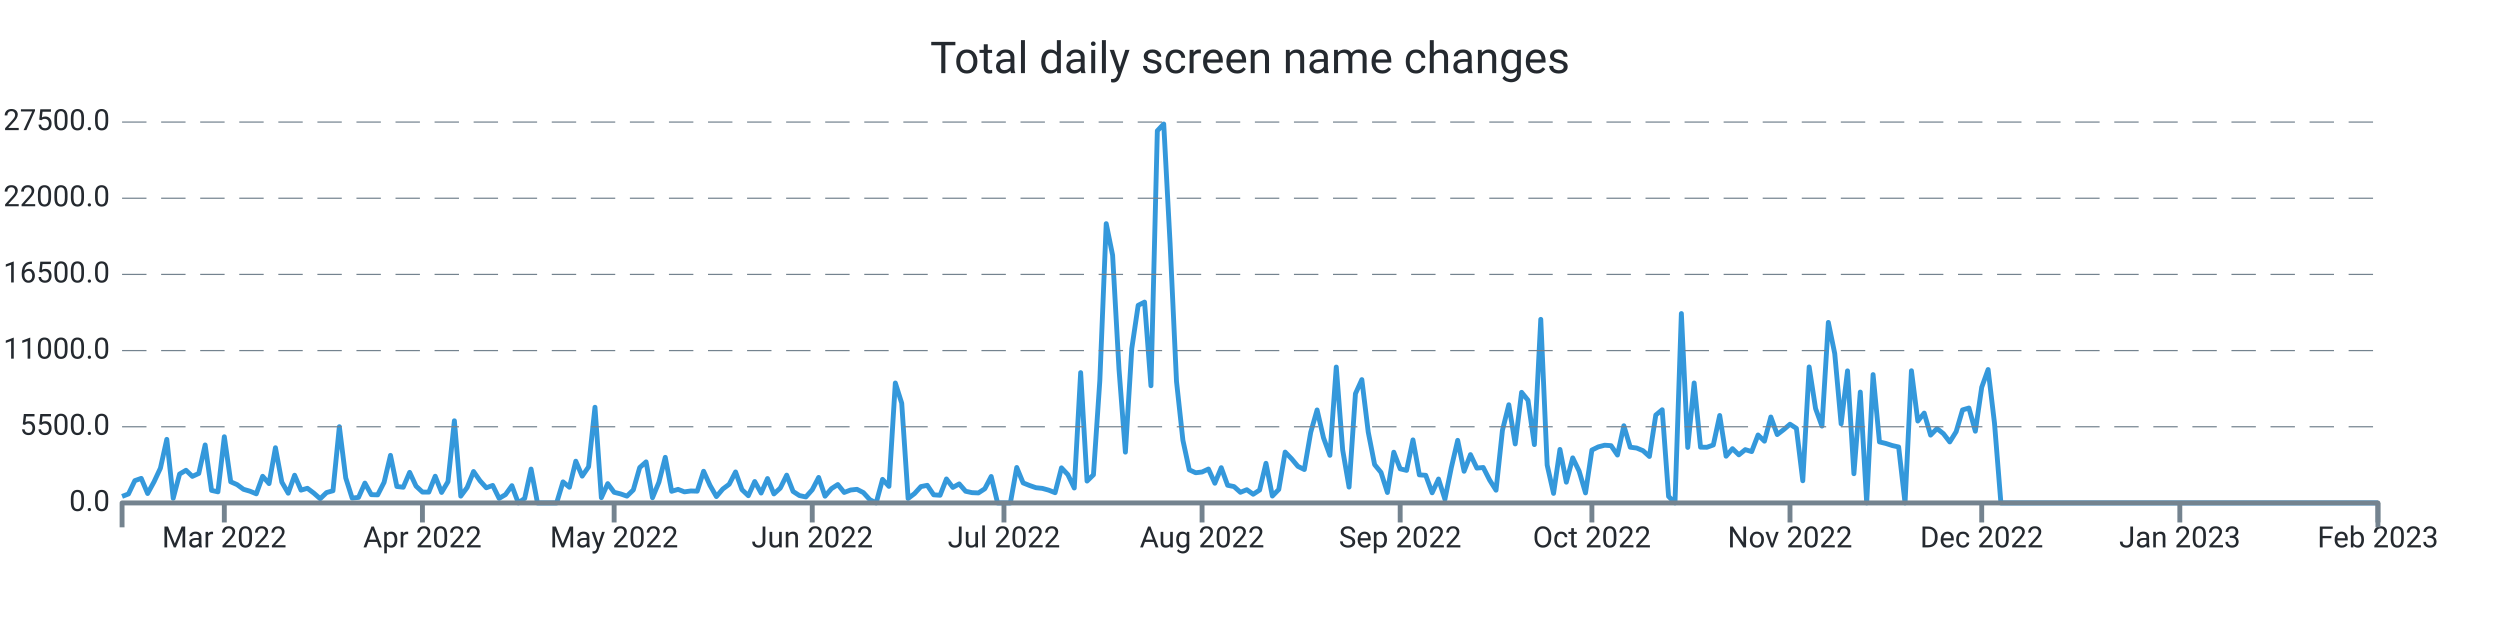
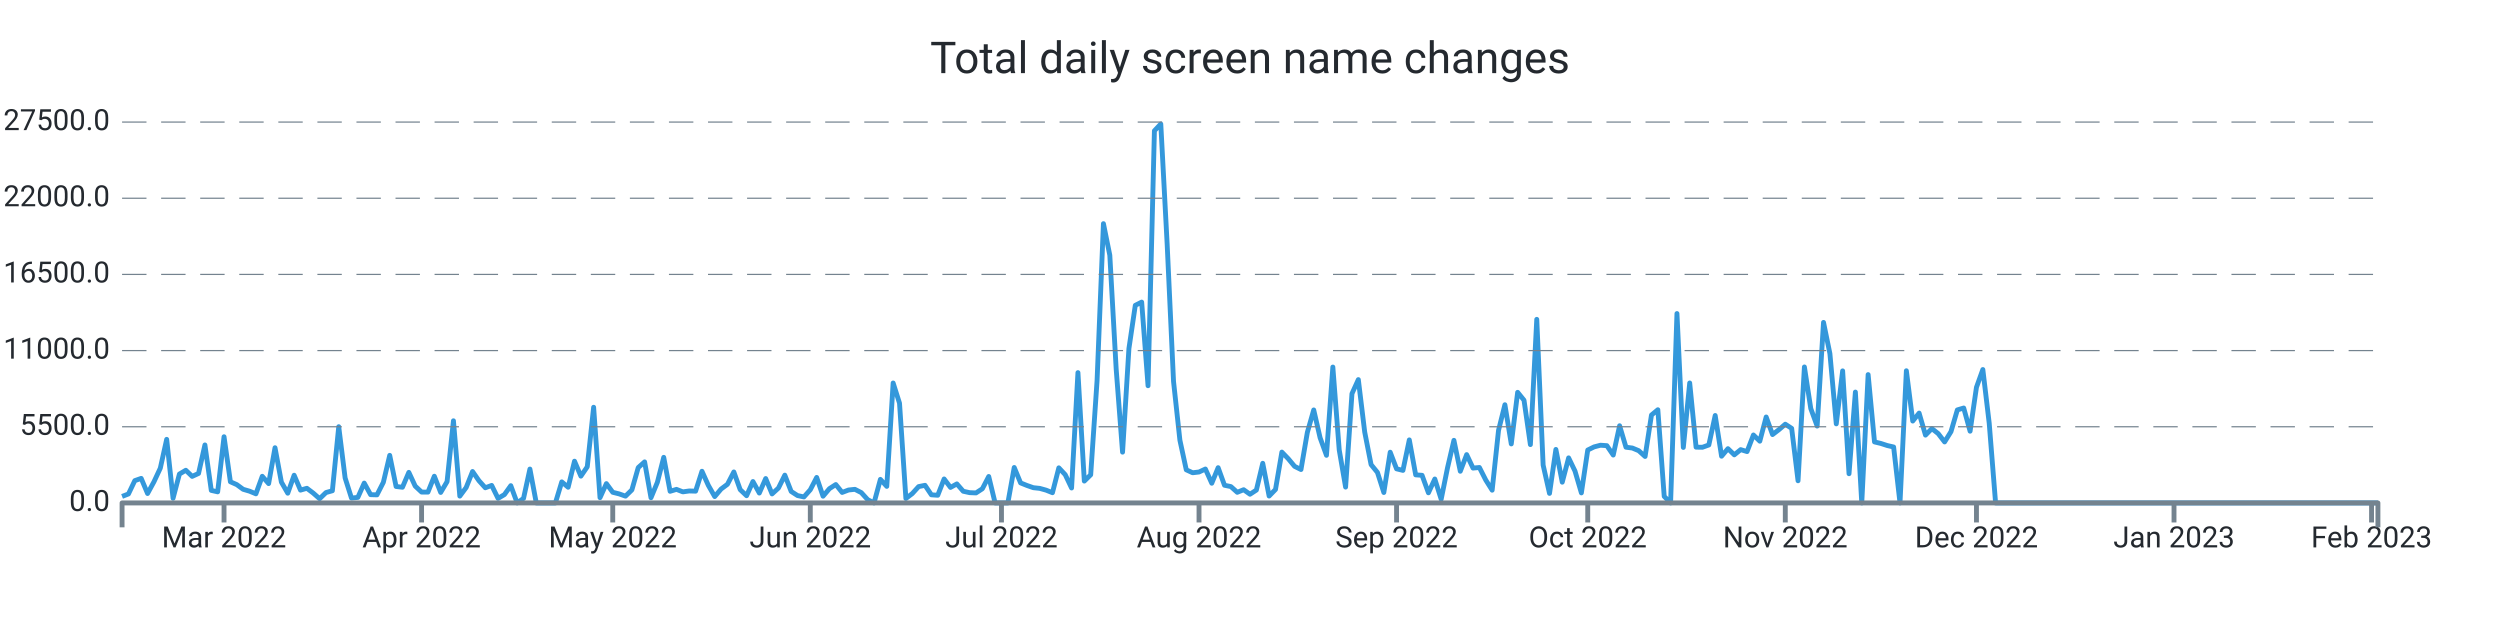
<svg xmlns="http://www.w3.org/2000/svg" width="1024.0" height="256.0" viewBox="0 0 1024.0 256.0" preserveAspectRatio="xMidYMid meet">
-   <path stroke="#3498db" stroke-linejoin="round" d="M 50.0 203.339 L 50 203.339L 52.618 202.33L 55.235 196.867L 57.853 195.948L 60.47 202.143L 63.088 197.355L 65.705 191.761L 68.323 179.962L 70.941 204.094L 73.558 194.172L 76.176 192.618L 78.793 195.125L 81.411 193.928L 84.028 182.248L 86.646 200.866L 89.263 201.456L 91.881 178.89L 94.499 197.338L 97.116 198.501L 99.734 200.418L 102.351 201.184L 104.969 202.267L 107.586 195.091L 110.204 198.081L 112.822 183.389L 115.439 197.474L 118.057 202.018L 120.674 194.66L 123.292 200.753L 125.909 200.004L 128.527 201.972L 131.144 204.275L 133.762 201.745L 136.38 201.014L 138.997 174.783L 141.615 195.761L 144.232 204.003L 146.85 203.731L 149.467 197.877L 152.085 202.608L 154.703 202.693L 157.32 197.559L 159.938 186.514L 162.555 199.266L 165.173 199.573L 167.79 193.48L 170.408 199.108L 173.025 201.547L 175.643 201.57L 178.261 195.069L 180.878 201.7L 183.496 197.287L 186.113 172.355L 188.731 203.209L 191.348 199.675L 193.966 193.129L 196.584 196.89L 199.201 199.788L 201.819 198.83L 204.436 204.134L 207.054 202.579L 209.671 198.926L 212.289 206L 214.907 204.128L 217.524 192.125L 220.142 206L 222.759 206L 225.377 206L 227.994 206L 230.612 197.372L 233.229 199.578L 235.847 188.902L 238.465 195.029L 241.082 191.206L 243.7 166.813L 246.317 203.839L 248.935 198.092L 251.552 201.643L 254.17 202.296L 256.788 203.22L 259.405 200.668L 262.023 191.512L 264.64 189.186L 267.258 203.867L 269.875 197.565L 272.493 187.325L 275.11 201.235L 277.728 200.446L 280.346 201.462L 282.963 201.099L 285.581 201.178L 288.198 193.026L 290.816 198.807L 293.433 203.391L 296.051 200.305L 298.669 198.359L 301.286 193.31L 303.904 200.566L 306.521 203.039L 309.139 197.23L 311.756 201.955L 314.374 196.016L 316.992 202.307L 319.609 199.913L 322.227 194.621L 324.844 201.292L 327.462 202.988L 330.079 203.544L 332.697 200.605L 335.314 195.562L 337.932 203.243L 340.55 200.157L 343.167 198.467L 345.785 201.7L 348.402 200.707L 351.02 200.429L 353.637 201.768L 356.255 204.644L 358.873 206L 361.49 196.356L 364.108 199.215L 366.725 156.874L 369.343 165.151L 371.96 204.173L 374.578 202.177L 377.195 199.312L 379.813 198.784L 382.431 202.676L 385.048 202.857L 387.666 196.186L 390.283 199.647L 392.901 198.206L 395.518 201.218L 398.136 201.791L 400.754 201.904L 403.371 200.197L 405.989 195.171L 408.606 206L 411.224 206L 413.841 206L 416.459 191.483L 419.076 197.797L 421.694 198.852L 424.312 199.76L 426.929 200.038L 429.547 200.764L 432.164 201.808L 434.782 191.631L 437.399 194.411L 440.017 199.885L 442.635 152.631L 445.252 197.048L 447.87 194.473L 450.487 155.904L 453.105 91.609L 455.722 104.538L 458.34 151.179L 460.958 185.198L 463.575 142.766L 466.193 125.067L 468.81 123.745L 471.428 157.997L 474.045 53.568L 476.663 50.789L 479.28 100.022L 481.898 156.245L 484.516 180.32L 487.133 192.437L 489.751 193.639L 492.368 193.333L 494.986 192.113L 497.603 197.933L 500.221 191.563L 502.839 198.767L 505.456 199.301L 508.074 201.649L 510.691 200.588L 513.309 202.438L 515.926 200.73L 518.544 189.77L 521.161 203.175L 523.779 200.486L 526.397 185.181L 529.014 187.887L 531.632 191.018L 534.249 192.317L 536.867 177.097L 539.484 167.913L 542.102 179.31L 544.72 186.497L 547.337 150.345L 549.955 184.273L 552.572 199.51L 555.19 161.248L 557.807 155.49L 560.425 176.961L 563.042 190.309L 565.66 193.509L 568.278 201.728L 570.895 185.226L 573.513 192.034L 576.13 192.669L 578.748 180.183L 581.365 194.501L 583.983 194.683L 586.601 201.853L 589.218 196.203L 591.836 204.491L 594.453 191.557L 597.071 180.365L 599.688 193.026L 602.306 186.208L 604.924 191.727L 607.541 191.483L 610.159 196.634L 612.776 200.781L 615.394 176.269L 618.011 165.78L 620.629 181.829L 623.246 160.698L 625.864 163.931L 628.482 182.106L 631.099 130.808L 633.717 190.496L 636.334 202.091L 638.952 184.092L 641.569 197.502L 644.187 187.541L 646.805 192.953L 649.422 201.887L 652.04 184.336L 654.657 183.048L 657.275 182.367L 659.892 182.543L 662.51 186.389L 665.127 174.386L 667.745 183.179L 670.363 183.513L 672.98 184.602L 675.598 186.968L 678.215 170.001L 680.833 167.834L 683.45 203.322L 686.068 206L 688.686 128.431L 691.303 183.264L 693.921 156.869L 696.538 183.156L 699.156 183.201L 701.773 182.26L 704.391 170.188L 707.008 186.866L 709.626 183.774L 712.244 186.299L 714.861 184.171L 717.479 184.966L 720.096 178.17L 722.714 180.705L 725.331 170.801L 727.949 177.994L 730.567 175.991L 733.184 173.756L 735.802 175.458L 738.419 196.918L 741.037 150.305L 743.654 167.34L 746.272 174.522L 748.89 132.056L 751.507 144.831L 754.125 173.609L 756.742 151.911L 759.36 194.036L 761.977 160.595L 764.595 206L 767.212 153.437L 769.83 181.012L 772.448 181.641L 775.065 182.492L 777.683 183.088L 780.3 206L 782.918 151.865L 785.535 172.457L 788.153 169.207L 790.771 178.221L 793.388 175.543L 796.006 177.614L 798.623 181.017L 801.241 176.808L 803.858 167.896L 806.476 167.125L 809.093 176.621L 811.711 158.633L 814.329 151.36L 816.946 173.353L 819.564 206L 822.181 206L 824.799 206L 827.416 206L 830.034 206L 832.652 206L 835.269 206L 837.887 206L 840.504 206L 843.122 206L 845.739 206L 848.357 206L 850.975 206L 853.592 206L 856.21 206L 858.827 206L 861.445 206L 864.062 206L 866.68 206L 869.297 206L 871.915 206L 874.533 206L 877.15 206L 879.768 206L 882.385 206L 885.003 206L 887.62 206L 890.238 206L 892.856 206L 895.473 206L 898.091 206L 900.708 206L 903.326 206L 905.943 206L 908.561 206L 911.178 206L 913.796 206L 916.414 206L 919.031 206L 921.649 206L 924.266 206L 926.884 206L 929.501 206L 932.119 206L 934.737 206L 937.354 206L 939.972 206L 942.589 206L 945.207 206L 947.824 206L 950.442 206L 953.059 206L 955.677 206L 958.295 206L 960.912 206L 963.53 206L 966.147 206L 968.765 206L 971.382 206L 974 206" stroke-width="2.0" fill="none" />
+   <path stroke="#3498db" stroke-linejoin="round" d="M 50.0 203.339 L 50 203.339L 52.61 202.33L 55.22 196.867L 57.831 195.948L 60.441 202.143L 63.051 197.355L 65.661 191.761L 68.271 179.962L 70.881 204.094L 73.492 194.172L 76.102 192.618L 78.712 195.125L 81.322 193.928L 83.932 182.248L 86.542 200.866L 89.153 201.456L 91.763 178.89L 94.373 197.338L 96.983 198.501L 99.593 200.418L 102.203 201.184L 104.814 202.267L 107.424 195.091L 110.034 198.081L 112.644 183.389L 115.254 197.474L 117.864 202.018L 120.475 194.66L 123.085 200.753L 125.695 200.004L 128.305 201.972L 130.915 204.275L 133.525 201.745L 136.136 201.014L 138.746 174.783L 141.356 195.761L 143.966 204.003L 146.576 203.731L 149.186 197.877L 151.797 202.608L 154.407 202.693L 157.017 197.559L 159.627 186.514L 162.237 199.266L 164.847 199.573L 167.458 193.48L 170.068 199.108L 172.678 201.547L 175.288 201.57L 177.898 195.069L 180.508 201.7L 183.119 197.287L 185.729 172.355L 188.339 203.209L 190.949 199.675L 193.559 193.129L 196.169 196.89L 198.78 199.788L 201.39 198.83L 204 204.134L 206.61 202.579L 209.22 198.926L 211.831 206L 214.441 204.128L 217.051 192.125L 219.661 206L 222.271 206L 224.881 206L 227.492 206L 230.102 197.372L 232.712 199.578L 235.322 188.902L 237.932 195.029L 240.542 191.206L 243.153 166.813L 245.763 203.839L 248.373 198.092L 250.983 201.643L 253.593 202.296L 256.203 203.22L 258.814 200.668L 261.424 191.512L 264.034 189.186L 266.644 203.867L 269.254 197.565L 271.864 187.325L 274.475 201.235L 277.085 200.446L 279.695 201.462L 282.305 201.099L 284.915 201.178L 287.525 193.026L 290.136 198.807L 292.746 203.391L 295.356 200.305L 297.966 198.359L 300.576 193.31L 303.186 200.566L 305.797 203.039L 308.407 197.23L 311.017 201.955L 313.627 196.016L 316.237 202.307L 318.847 199.913L 321.458 194.621L 324.068 201.292L 326.678 202.988L 329.288 203.544L 331.898 200.605L 334.508 195.562L 337.119 203.243L 339.729 200.157L 342.339 198.467L 344.949 201.7L 347.559 200.707L 350.169 200.429L 352.78 201.768L 355.39 204.644L 358 206L 360.61 196.356L 363.22 199.215L 365.831 156.874L 368.441 165.151L 371.051 204.173L 373.661 202.177L 376.271 199.312L 378.881 198.784L 381.492 202.676L 384.102 202.857L 386.712 196.186L 389.322 199.647L 391.932 198.206L 394.542 201.218L 397.153 201.791L 399.763 201.904L 402.373 200.197L 404.983 195.171L 407.593 206L 410.203 206L 412.814 206L 415.424 191.483L 418.034 197.797L 420.644 198.852L 423.254 199.76L 425.864 200.038L 428.475 200.764L 431.085 201.808L 433.695 191.631L 436.305 194.411L 438.915 199.885L 441.525 152.631L 444.136 197.048L 446.746 194.473L 449.356 155.904L 451.966 91.609L 454.576 104.538L 457.186 151.179L 459.797 185.198L 462.407 142.766L 465.017 125.067L 467.627 123.745L 470.237 157.997L 472.847 53.568L 475.458 50.789L 478.068 100.022L 480.678 156.245L 483.288 180.32L 485.898 192.437L 488.508 193.639L 491.119 193.333L 493.729 192.113L 496.339 197.933L 498.949 191.563L 501.559 198.767L 504.169 199.301L 506.78 201.649L 509.39 200.588L 512 202.438L 514.61 200.73L 517.22 189.77L 519.831 203.175L 522.441 200.486L 525.051 185.181L 527.661 187.887L 530.271 191.018L 532.881 192.317L 535.492 177.097L 538.102 167.913L 540.712 179.31L 543.322 186.497L 545.932 150.345L 548.542 184.273L 551.153 199.51L 553.763 161.248L 556.373 155.49L 558.983 176.961L 561.593 190.309L 564.203 193.509L 566.814 201.728L 569.424 185.226L 572.034 192.034L 574.644 192.669L 577.254 180.183L 579.864 194.501L 582.475 194.683L 585.085 201.853L 587.695 196.203L 590.305 204.491L 592.915 191.557L 595.525 180.365L 598.136 193.026L 600.746 186.208L 603.356 191.727L 605.966 191.483L 608.576 196.634L 611.186 200.781L 613.797 176.269L 616.407 165.78L 619.017 181.829L 621.627 160.698L 624.237 163.931L 626.847 182.106L 629.458 130.808L 632.068 190.496L 634.678 202.091L 637.288 184.092L 639.898 197.502L 642.508 187.541L 645.119 192.953L 647.729 201.887L 650.339 184.336L 652.949 183.048L 655.559 182.367L 658.169 182.543L 660.78 186.389L 663.39 174.386L 666 183.179L 668.61 183.513L 671.22 184.602L 673.831 186.968L 676.441 170.001L 679.051 167.834L 681.661 203.322L 684.271 206L 686.881 128.431L 689.492 183.264L 692.102 156.869L 694.712 183.156L 697.322 183.201L 699.932 182.26L 702.542 170.188L 705.153 186.866L 707.763 183.774L 710.373 186.299L 712.983 184.171L 715.593 184.966L 718.203 178.17L 720.814 180.705L 723.424 170.801L 726.034 177.994L 728.644 175.991L 731.254 173.756L 733.864 175.458L 736.475 196.918L 739.085 150.305L 741.695 167.34L 744.305 174.522L 746.915 132.056L 749.525 144.831L 752.136 173.609L 754.746 151.911L 757.356 194.036L 759.966 160.595L 762.576 206L 765.186 153.437L 767.797 181.012L 770.407 181.641L 773.017 182.492L 775.627 183.088L 778.237 206L 780.847 151.865L 783.458 172.457L 786.068 169.207L 788.678 178.221L 791.288 175.543L 793.898 177.614L 796.508 181.017L 799.119 176.808L 801.729 167.896L 804.339 167.125L 806.949 176.621L 809.559 158.633L 812.169 151.36L 814.78 173.353L 817.39 206L 820 206L 822.61 206L 825.22 206L 827.831 206L 830.441 206L 833.051 206L 835.661 206L 838.271 206L 840.881 206L 843.492 206L 846.102 206L 848.712 206L 851.322 206L 853.932 206L 856.542 206L 859.153 206L 861.763 206L 864.373 206L 866.983 206L 869.593 206L 872.203 206L 874.814 206L 877.424 206L 880.034 206L 882.644 206L 885.254 206L 887.864 206L 890.475 206L 893.085 206L 895.695 206L 898.305 206L 900.915 206L 903.525 206L 906.136 206L 908.746 206L 911.356 206L 913.966 206L 916.576 206L 919.186 206L 921.797 206L 924.407 206L 927.017 206L 929.627 206L 932.237 206L 934.847 206L 937.458 206L 940.068 206L 942.678 206L 945.288 206L 947.898 206L 950.508 206L 953.119 206L 955.729 206L 958.339 206L 960.949 206L 963.559 206L 966.169 206L 968.78 206L 971.39 206L 974 206" stroke-width="2.0" fill="none" />
  <text x="45.0" font-family="-apple-system, system-ui, BlinkMacSystemFont, Roboto" y="50.0" dominant-baseline="middle" text-anchor="end" font-size="12" fill="#24292f">27500.0</text>
  <path stroke="#74838f" stroke-dasharray="10 6" stroke-width="0.5" d="M 50.0 50.0 L 974.0 50.0" />
  <text x="45.0" font-family="-apple-system, system-ui, BlinkMacSystemFont, Roboto" y="81.2" dominant-baseline="middle" text-anchor="end" font-size="12" fill="#24292f">22000.0</text>
  <path stroke="#74838f" stroke-dasharray="10 6" stroke-width="0.5" d="M 50.0 81.2 L 974.0 81.2" />
  <text x="45.0" font-family="-apple-system, system-ui, BlinkMacSystemFont, Roboto" y="112.4" dominant-baseline="middle" text-anchor="end" font-size="12" fill="#24292f">16500.0</text>
  <path stroke="#74838f" stroke-dasharray="10 6" stroke-width="0.5" d="M 50.0 112.4 L 974.0 112.4" />
  <text x="45.0" font-family="-apple-system, system-ui, BlinkMacSystemFont, Roboto" y="143.6" dominant-baseline="middle" text-anchor="end" font-size="12" fill="#24292f">11000.0</text>
  <path stroke="#74838f" stroke-dasharray="10 6" stroke-width="0.5" d="M 50.0 143.6 L 974.0 143.6" />
  <text x="45.0" font-family="-apple-system, system-ui, BlinkMacSystemFont, Roboto" y="174.8" dominant-baseline="middle" text-anchor="end" font-size="12" fill="#24292f">5500.0</text>
  <path stroke="#74838f" stroke-dasharray="10 6" stroke-width="0.5" d="M 50.0 174.8 L 974.0 174.8" />
  <text x="45.0" font-family="-apple-system, system-ui, BlinkMacSystemFont, Roboto" y="206.0" dominant-baseline="middle" text-anchor="end" font-size="12" fill="#24292f">0.0</text>
-   <path stroke="#74838f" stroke-width="2.0" d="M 91.881 206.0 L 91.881 214.0" />
-   <text x="91.881" font-family="-apple-system, system-ui, BlinkMacSystemFont, Roboto" y="216.0" dominant-baseline="hanging" text-anchor="middle" font-size="12" fill="#24292f">Mar 2022</text>
-   <path stroke="#74838f" stroke-width="2.0" d="M 173.025 206.0 L 173.025 214.0" />
-   <text x="173.025" font-family="-apple-system, system-ui, BlinkMacSystemFont, Roboto" y="216.0" dominant-baseline="hanging" text-anchor="middle" font-size="12" fill="#24292f">Apr 2022</text>
-   <path stroke="#74838f" stroke-width="2.0" d="M 251.552 206.0 L 251.552 214.0" />
-   <text x="251.552" font-family="-apple-system, system-ui, BlinkMacSystemFont, Roboto" y="216.0" dominant-baseline="hanging" text-anchor="middle" font-size="12" fill="#24292f">May 2022</text>
-   <path stroke="#74838f" stroke-width="2.0" d="M 332.697 206.0 L 332.697 214.0" />
-   <text x="332.697" font-family="-apple-system, system-ui, BlinkMacSystemFont, Roboto" y="216.0" dominant-baseline="hanging" text-anchor="middle" font-size="12" fill="#24292f">Jun 2022</text>
-   <path stroke="#74838f" stroke-width="2.0" d="M 411.224 206.0 L 411.224 214.0" />
-   <text x="411.224" font-family="-apple-system, system-ui, BlinkMacSystemFont, Roboto" y="216.0" dominant-baseline="hanging" text-anchor="middle" font-size="12" fill="#24292f">Jul 2022</text>
-   <path stroke="#74838f" stroke-width="2.0" d="M 492.368 206.0 L 492.368 214.0" />
-   <text x="492.368" font-family="-apple-system, system-ui, BlinkMacSystemFont, Roboto" y="216.0" dominant-baseline="hanging" text-anchor="middle" font-size="12" fill="#24292f">Aug 2022</text>
-   <path stroke="#74838f" stroke-width="2.0" d="M 573.513 206.0 L 573.513 214.0" />
-   <text x="573.513" font-family="-apple-system, system-ui, BlinkMacSystemFont, Roboto" y="216.0" dominant-baseline="hanging" text-anchor="middle" font-size="12" fill="#24292f">Sep 2022</text>
-   <path stroke="#74838f" stroke-width="2.0" d="M 652.04 206.0 L 652.04 214.0" />
-   <text x="652.04" font-family="-apple-system, system-ui, BlinkMacSystemFont, Roboto" y="216.0" dominant-baseline="hanging" text-anchor="middle" font-size="12" fill="#24292f">Oct 2022</text>
-   <path stroke="#74838f" stroke-width="2.0" d="M 733.184 206.0 L 733.184 214.0" />
-   <text x="733.184" font-family="-apple-system, system-ui, BlinkMacSystemFont, Roboto" y="216.0" dominant-baseline="hanging" text-anchor="middle" font-size="12" fill="#24292f">Nov 2022</text>
-   <path stroke="#74838f" stroke-width="2.0" d="M 811.711 206.0 L 811.711 214.0" />
-   <text x="811.711" font-family="-apple-system, system-ui, BlinkMacSystemFont, Roboto" y="216.0" dominant-baseline="hanging" text-anchor="middle" font-size="12" fill="#24292f">Dec 2022</text>
-   <path stroke="#74838f" stroke-width="2.0" d="M 892.856 206.0 L 892.856 214.0" />
-   <text x="892.856" font-family="-apple-system, system-ui, BlinkMacSystemFont, Roboto" y="216.0" dominant-baseline="hanging" text-anchor="middle" font-size="12" fill="#24292f">Jan 2023</text>
-   <path stroke="#74838f" stroke-width="2.0" d="M 974.0 206.0 L 974.0 214.0" />
-   <text x="974.0" font-family="-apple-system, system-ui, BlinkMacSystemFont, Roboto" y="216.0" dominant-baseline="hanging" text-anchor="middle" font-size="12" fill="#24292f">Feb 2023</text>
+   <path stroke="#74838f" stroke-width="2.0" d="M 91.763 206.0 L 91.763 214.0" />
+   <text x="91.763" font-family="-apple-system, system-ui, BlinkMacSystemFont, Roboto" y="216.0" dominant-baseline="hanging" text-anchor="middle" font-size="12" fill="#24292f">Mar 2022</text>
+   <path stroke="#74838f" stroke-width="2.0" d="M 172.678 206.0 L 172.678 214.0" />
+   <text x="172.678" font-family="-apple-system, system-ui, BlinkMacSystemFont, Roboto" y="216.0" dominant-baseline="hanging" text-anchor="middle" font-size="12" fill="#24292f">Apr 2022</text>
+   <path stroke="#74838f" stroke-width="2.0" d="M 250.983 206.0 L 250.983 214.0" />
+   <text x="250.983" font-family="-apple-system, system-ui, BlinkMacSystemFont, Roboto" y="216.0" dominant-baseline="hanging" text-anchor="middle" font-size="12" fill="#24292f">May 2022</text>
+   <path stroke="#74838f" stroke-width="2.0" d="M 331.898 206.0 L 331.898 214.0" />
+   <text x="331.898" font-family="-apple-system, system-ui, BlinkMacSystemFont, Roboto" y="216.0" dominant-baseline="hanging" text-anchor="middle" font-size="12" fill="#24292f">Jun 2022</text>
+   <path stroke="#74838f" stroke-width="2.0" d="M 410.203 206.0 L 410.203 214.0" />
+   <text x="410.203" font-family="-apple-system, system-ui, BlinkMacSystemFont, Roboto" y="216.0" dominant-baseline="hanging" text-anchor="middle" font-size="12" fill="#24292f">Jul 2022</text>
+   <path stroke="#74838f" stroke-width="2.0" d="M 491.119 206.0 L 491.119 214.0" />
+   <text x="491.119" font-family="-apple-system, system-ui, BlinkMacSystemFont, Roboto" y="216.0" dominant-baseline="hanging" text-anchor="middle" font-size="12" fill="#24292f">Aug 2022</text>
+   <path stroke="#74838f" stroke-width="2.0" d="M 572.034 206.0 L 572.034 214.0" />
+   <text x="572.034" font-family="-apple-system, system-ui, BlinkMacSystemFont, Roboto" y="216.0" dominant-baseline="hanging" text-anchor="middle" font-size="12" fill="#24292f">Sep 2022</text>
+   <path stroke="#74838f" stroke-width="2.0" d="M 650.339 206.0 L 650.339 214.0" />
+   <text x="650.339" font-family="-apple-system, system-ui, BlinkMacSystemFont, Roboto" y="216.0" dominant-baseline="hanging" text-anchor="middle" font-size="12" fill="#24292f">Oct 2022</text>
+   <path stroke="#74838f" stroke-width="2.0" d="M 731.254 206.0 L 731.254 214.0" />
+   <text x="731.254" font-family="-apple-system, system-ui, BlinkMacSystemFont, Roboto" y="216.0" dominant-baseline="hanging" text-anchor="middle" font-size="12" fill="#24292f">Nov 2022</text>
+   <path stroke="#74838f" stroke-width="2.0" d="M 809.559 206.0 L 809.559 214.0" />
+   <text x="809.559" font-family="-apple-system, system-ui, BlinkMacSystemFont, Roboto" y="216.0" dominant-baseline="hanging" text-anchor="middle" font-size="12" fill="#24292f">Dec 2022</text>
+   <path stroke="#74838f" stroke-width="2.0" d="M 890.475 206.0 L 890.475 214.0" />
+   <text x="890.475" font-family="-apple-system, system-ui, BlinkMacSystemFont, Roboto" y="216.0" dominant-baseline="hanging" text-anchor="middle" font-size="12" fill="#24292f">Jan 2023</text>
+   <path stroke="#74838f" stroke-width="2.0" d="M 971.39 206.0 L 971.39 214.0" />
+   <text x="971.39" font-family="-apple-system, system-ui, BlinkMacSystemFont, Roboto" y="216.0" dominant-baseline="hanging" text-anchor="middle" font-size="12" fill="#24292f">Feb 2023</text>
  <path stroke="#74838f" stroke-linejoin="round" stroke-width="2.0" d="M 50.0 216.0 L 50.0 206.0 L 974.0 206.0 L 974.0 216.0" fill="none" />
  <text x="512.0" y="25.0" font-family="-apple-system, system-ui, BlinkMacSystemFont, Roboto" dominant-baseline="middle" text-anchor="middle" font-size="18" fill="#24292f">Total daily screen name changes</text>
</svg>
